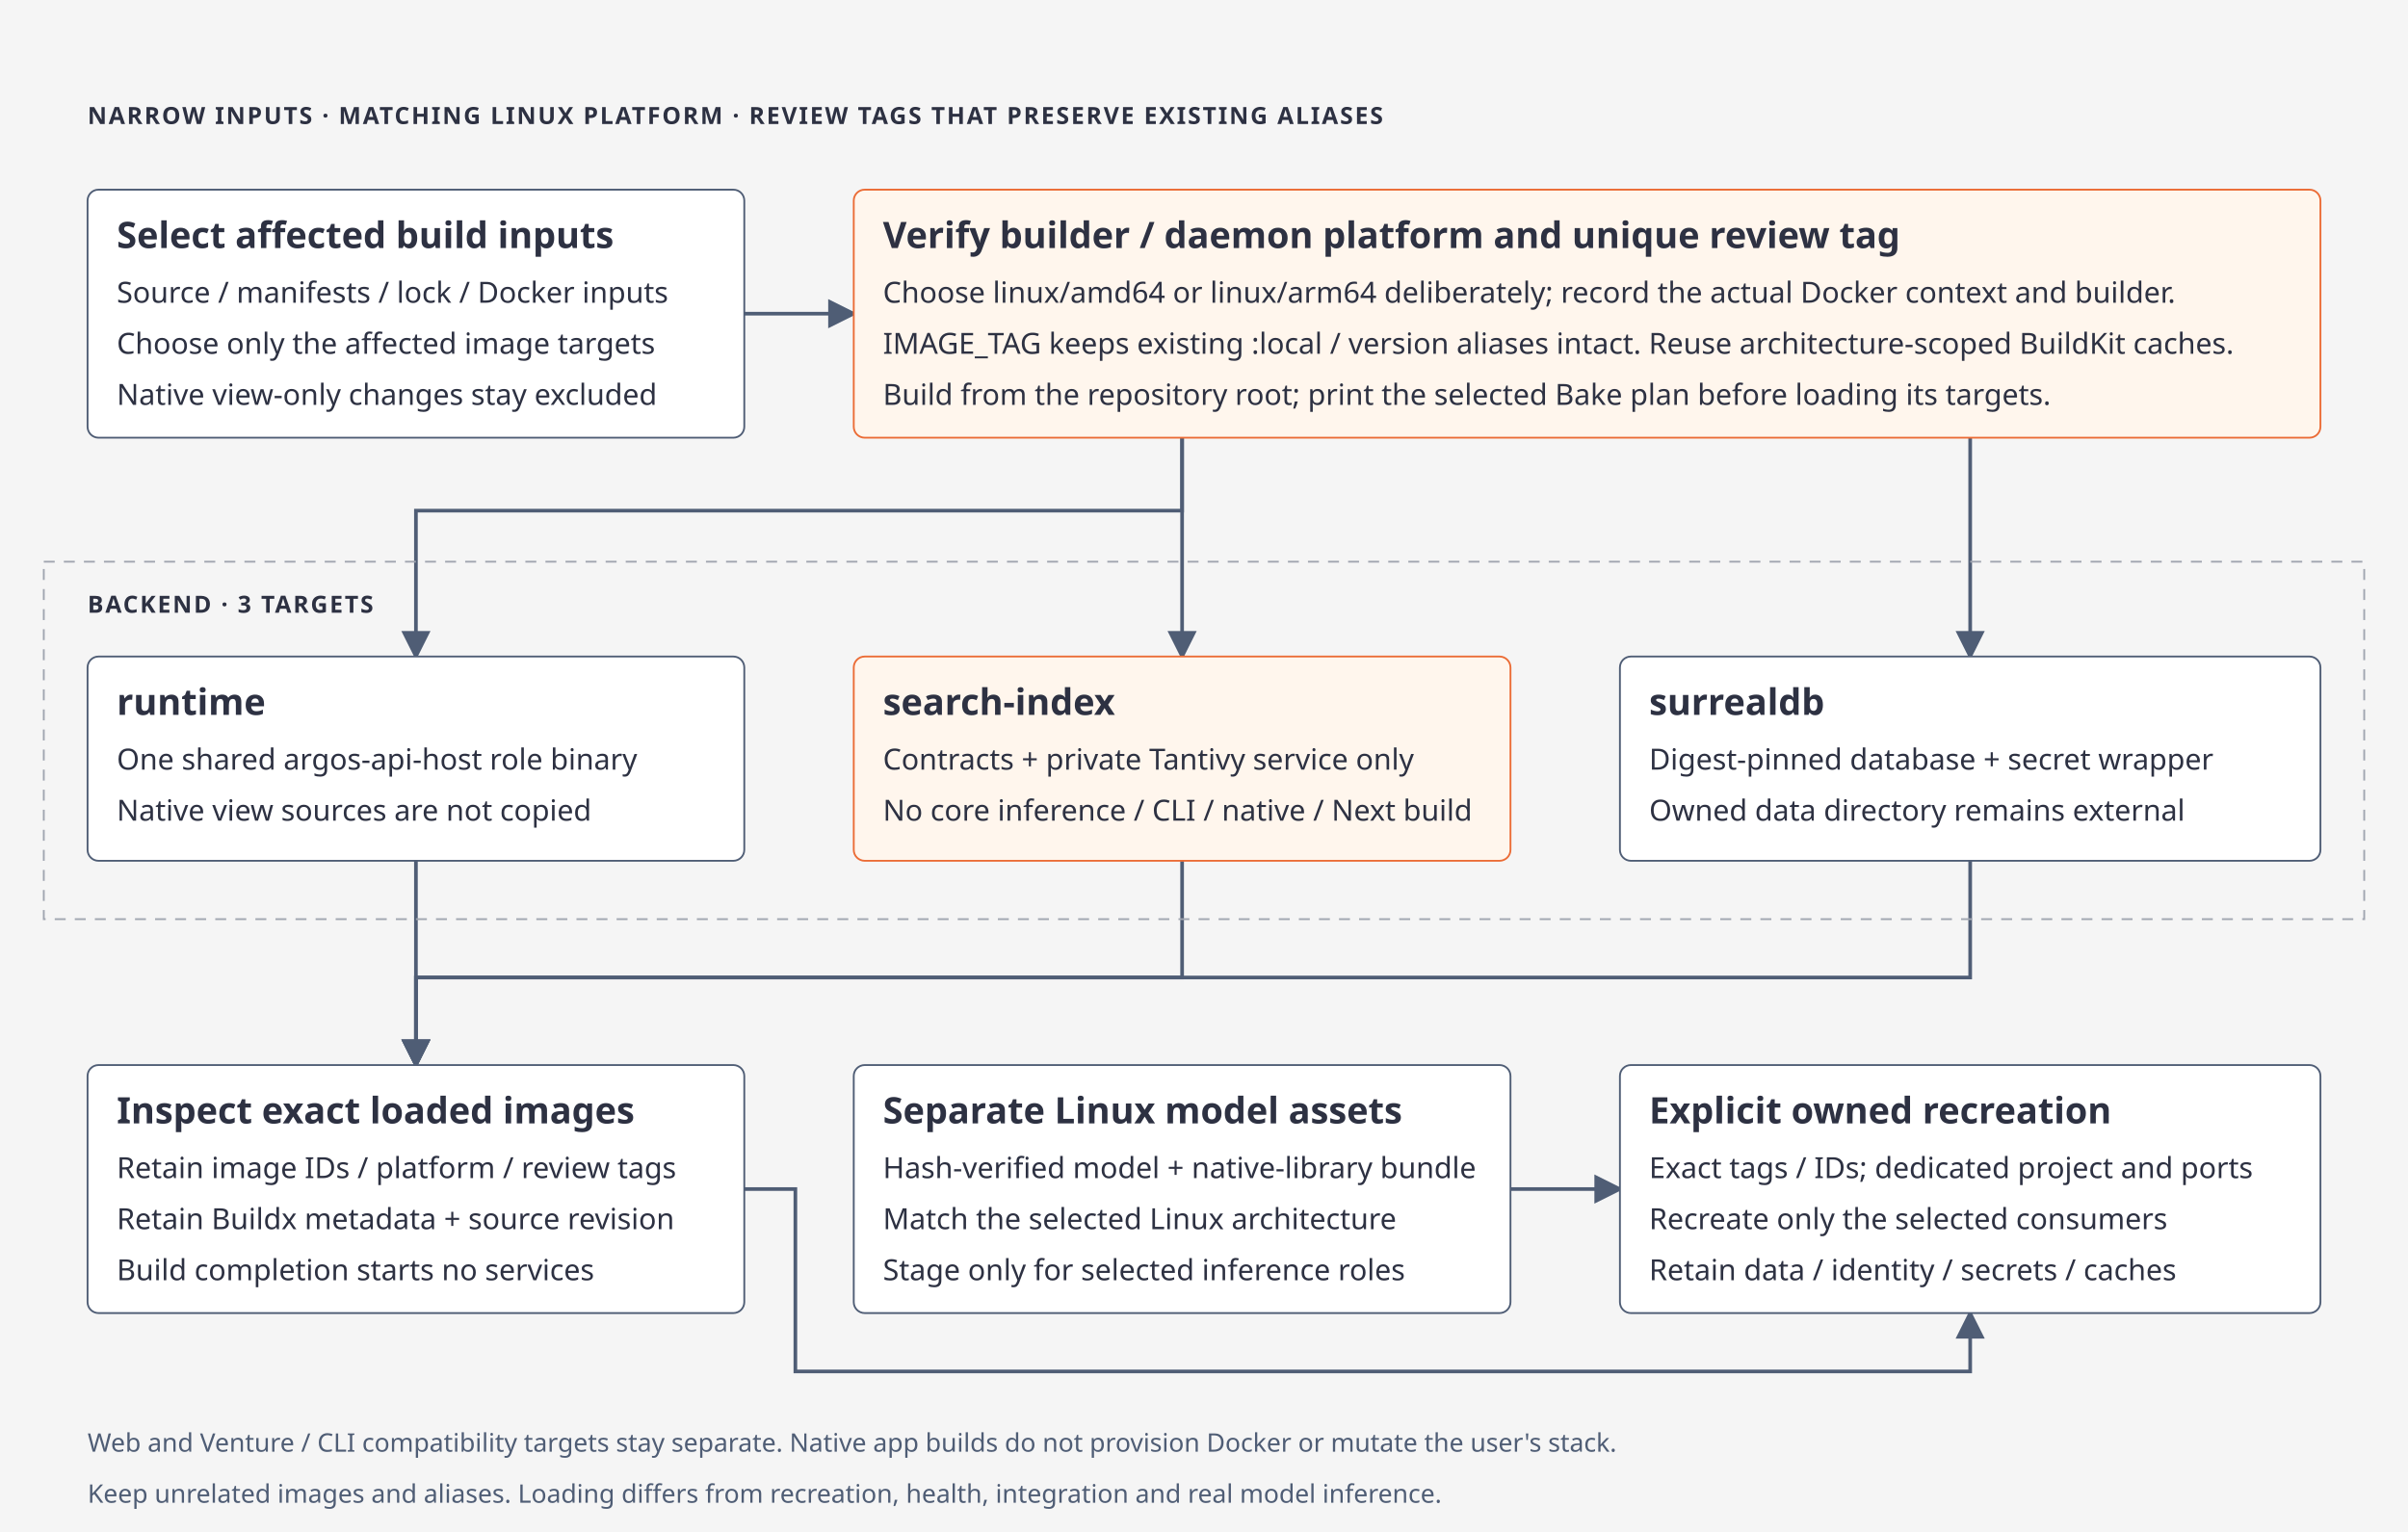
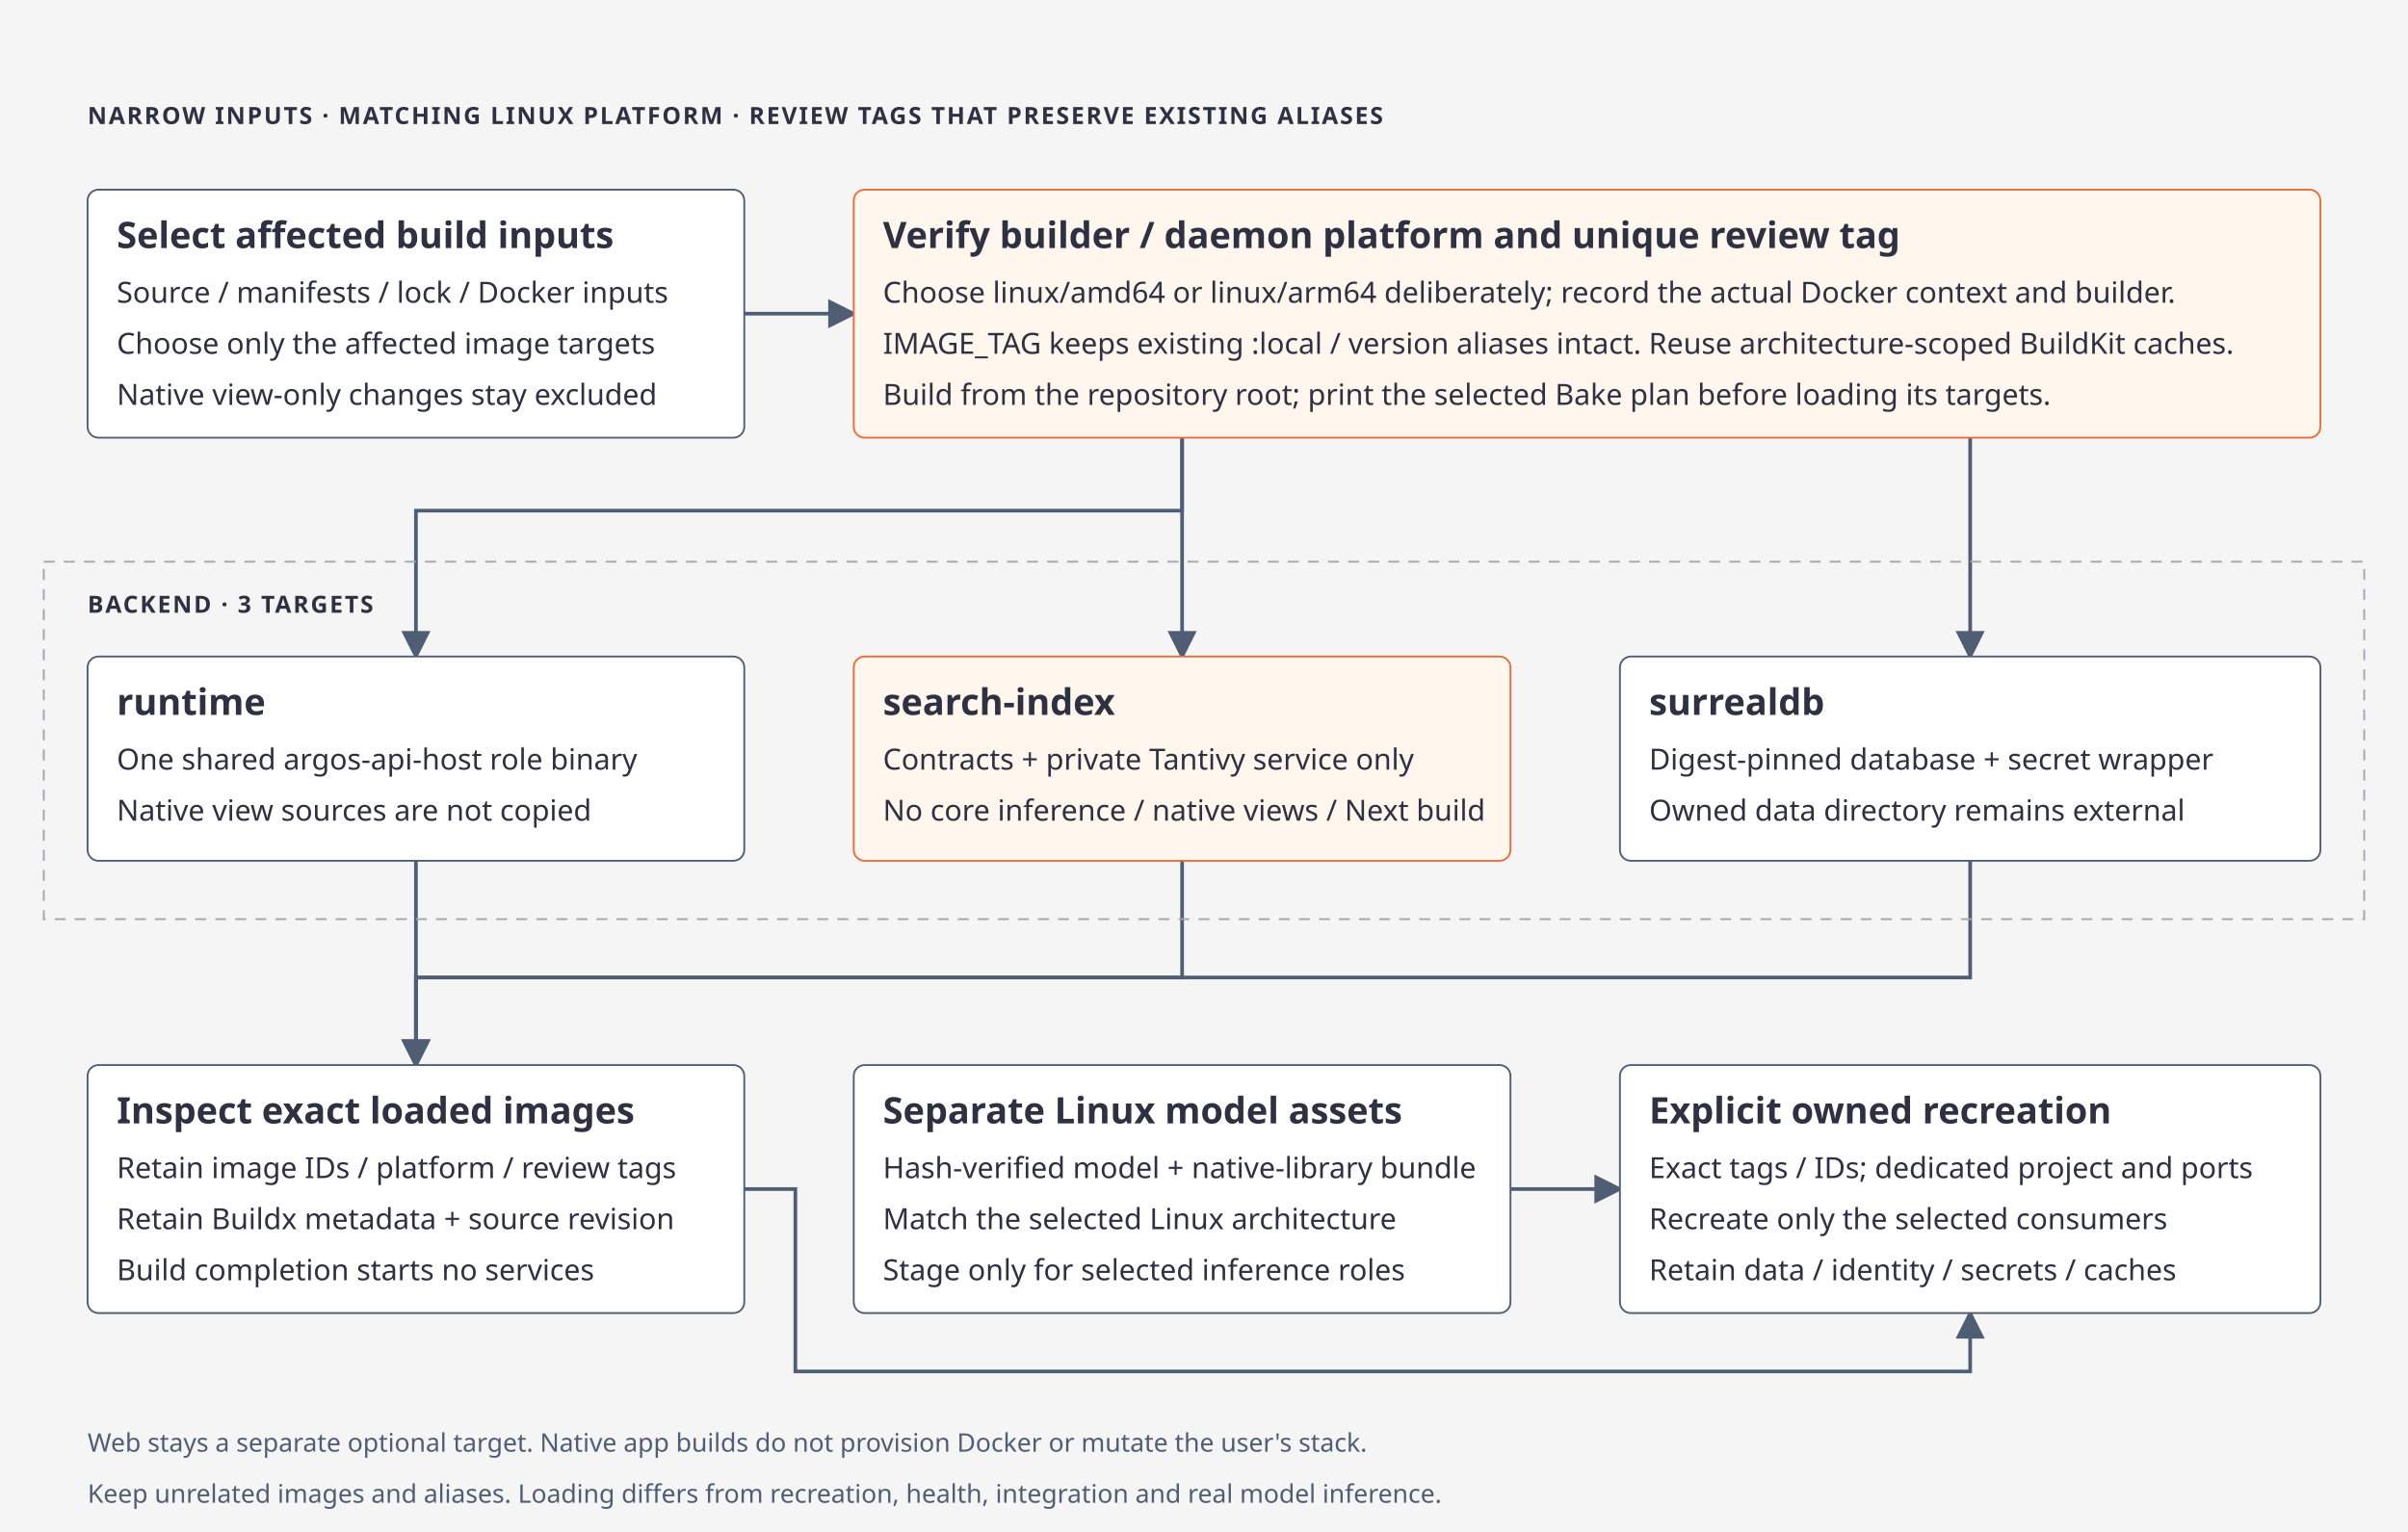
<svg xmlns="http://www.w3.org/2000/svg" viewBox="0 0 1320 840" role="img" aria-labelledby="dev-loop-images-title dev-loop-images-desc">
  <defs>
    <marker id="dev-loop-images-arrow" markerWidth="8" markerHeight="8" refX="7" refY="4" orient="auto">
      <path d="M0 0L8 4L0 8Z" fill="#4f5d75" />
    </marker>
  </defs>
  <style>text{font-family:Geist,system-ui,sans-serif;fill:#2d3142}.label{font-size:20px;font-weight:600}.note{font-size:16px}.zone{font-size:13px;font-weight:600;letter-spacing:1px}.node{fill:#fff;stroke:#4f5d75}.accent{fill:#fff6ed;stroke:#eb6c36}.edge{fill:none;stroke:#4f5d75;stroke-width:2;marker-end:url(#dev-loop-images-arrow)}.minor{fill:#4f5d75;font-size:14px}.code{font-family:'Geist Mono',ui-monospace,monospace;font-size:14px}</style>
  <rect width="1320" height="840" fill="#f5f5f5" />
  <text x="48" y="68" class="zone">NARROW INPUTS · MATCHING LINUX PLATFORM · REVIEW TAGS THAT PRESERVE EXISTING ALIASES</text>
  <path d="M408 172H468" class="edge" />
  <path d="M648 240V280H228V360" class="edge" />
  <path d="M648 240V360" class="edge" />
  <path d="M1080 240V360" class="edge" />
  <path d="M228 472V584" class="edge" />
  <path d="M648 472V536H228V584" class="edge" />
  <path d="M1080 472V536H228V584" class="edge" />
  <path d="M408 652H436V752H1080V720" class="edge" />
  <path d="M828 652H888" class="edge" />
  <rect x="48" y="104" width="360" height="136" rx="6" class="node" />
  <text x="64" y="136" class="label">Select affected build inputs</text>
  <text x="64" y="166" class="note">Source / manifests / lock / Docker inputs</text>
  <text x="64" y="194" class="note">Choose only the affected image targets</text>
  <text x="64" y="222" class="note">Native view-only changes stay excluded</text>
  <rect x="468" y="104" width="804" height="136" rx="6" class="accent" />
  <text x="484" y="136" class="label">Verify builder / daemon platform and unique review tag</text>
  <text x="484" y="166" class="note">Choose linux/amd64 or linux/arm64 deliberately; record the actual Docker context and builder.</text>
  <text x="484" y="194" class="note">IMAGE_TAG keeps existing :local / version aliases intact. Reuse architecture-scoped BuildKit caches.</text>
  <text x="484" y="222" class="note">Build from the repository root; print the selected Bake plan before loading its targets.</text>
  <rect x="24" y="308" width="1272" height="196" fill="none" stroke="#a0a5b0" stroke-dasharray="6 5" />
  <text x="48" y="336" class="zone">BACKEND · 3 TARGETS</text>
  <rect x="48" y="360" width="360" height="112" rx="6" class="node" />
  <text x="64" y="392" class="label">runtime</text>
  <text x="64" y="422" class="note">One shared argos-api-host role binary</text>
  <text x="64" y="450" class="note">Native view sources are not copied</text>
  <rect x="468" y="360" width="360" height="112" rx="6" class="accent" />
  <text x="484" y="392" class="label">search-index</text>
  <text x="484" y="422" class="note">Contracts + private Tantivy service only</text>
-   <text x="484" y="450" class="note">No core inference / CLI / native / Next build</text>
+   <text x="484" y="450" class="note">No core inference / native views / Next build</text>
  <rect x="888" y="360" width="384" height="112" rx="6" class="node" />
  <text x="904" y="392" class="label">surrealdb</text>
  <text x="904" y="422" class="note">Digest-pinned database + secret wrapper</text>
  <text x="904" y="450" class="note">Owned data directory remains external</text>
  <rect x="48" y="584" width="360" height="136" rx="6" class="node" />
  <text x="64" y="616" class="label">Inspect exact loaded images</text>
  <text x="64" y="646" class="note">Retain image IDs / platform / review tags</text>
  <text x="64" y="674" class="note">Retain Buildx metadata + source revision</text>
  <text x="64" y="702" class="note">Build completion starts no services</text>
  <rect x="468" y="584" width="360" height="136" rx="6" class="node" />
  <text x="484" y="616" class="label">Separate Linux model assets</text>
  <text x="484" y="646" class="note">Hash-verified model + native-library bundle</text>
  <text x="484" y="674" class="note">Match the selected Linux architecture</text>
  <text x="484" y="702" class="note">Stage only for selected inference roles</text>
  <rect x="888" y="584" width="384" height="136" rx="6" class="node" />
  <text x="904" y="616" class="label">Explicit owned recreation</text>
  <text x="904" y="646" class="note">Exact tags / IDs; dedicated project and ports</text>
  <text x="904" y="674" class="note">Recreate only the selected consumers</text>
  <text x="904" y="702" class="note">Retain data / identity / secrets / caches</text>
-   <text x="48" y="796" class="minor">Web and Venture / CLI compatibility targets stay separate. Native app builds do not provision Docker or mutate the user's stack.</text>
+   <text x="48" y="796" class="minor">Web stays a separate optional target. Native app builds do not provision Docker or mutate the user's stack.</text>
  <text x="48" y="824" class="minor">Keep unrelated images and aliases. Loading differs from recreation, health, integration and real model inference.</text>
</svg>
